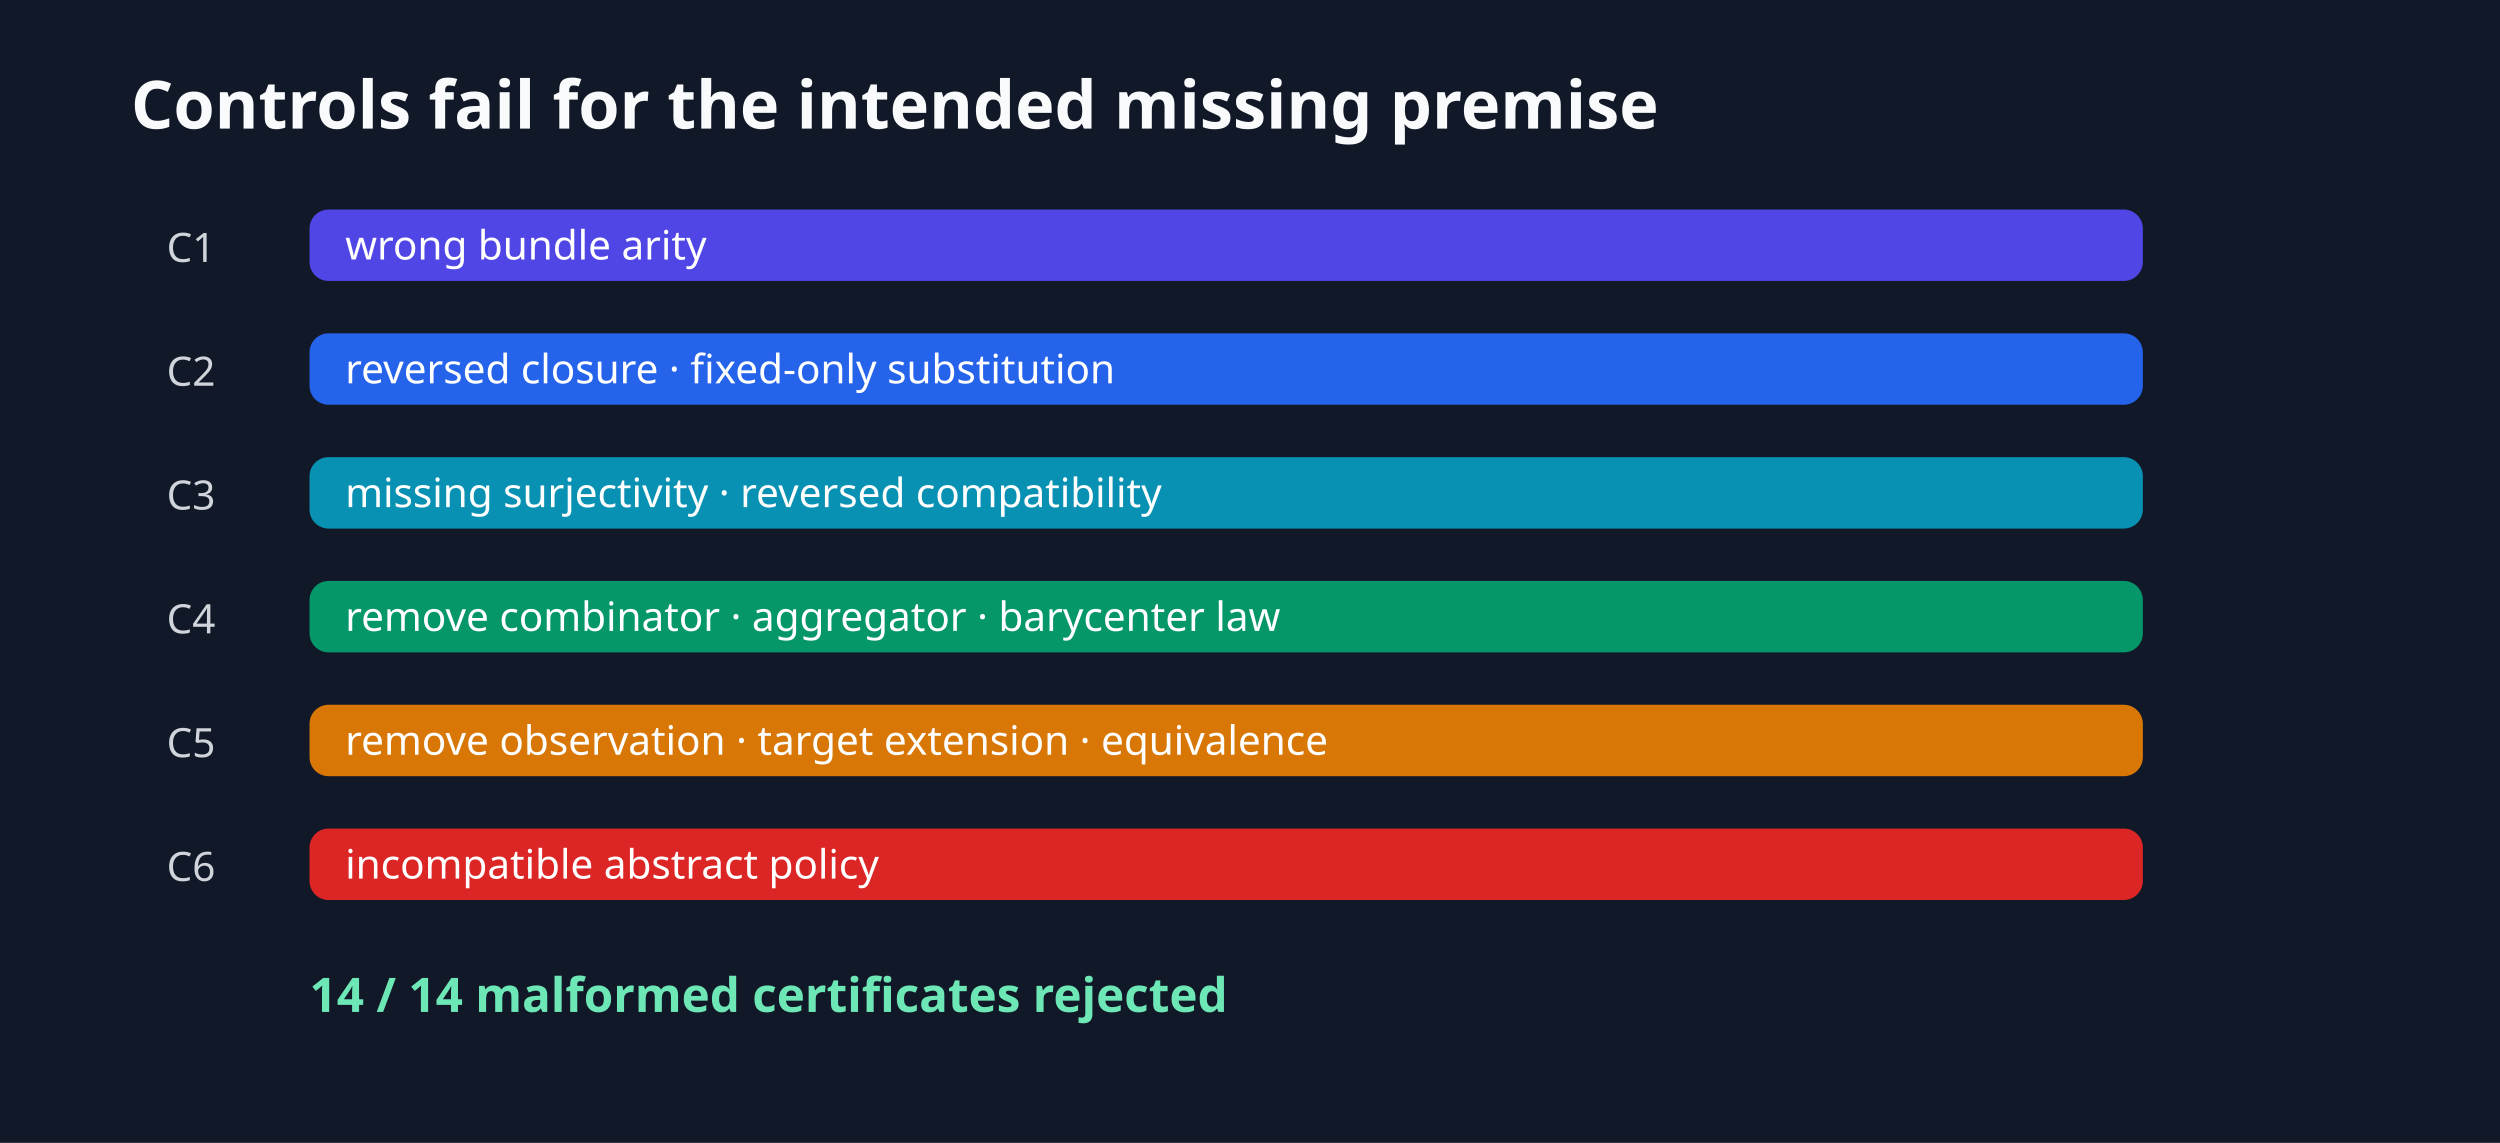
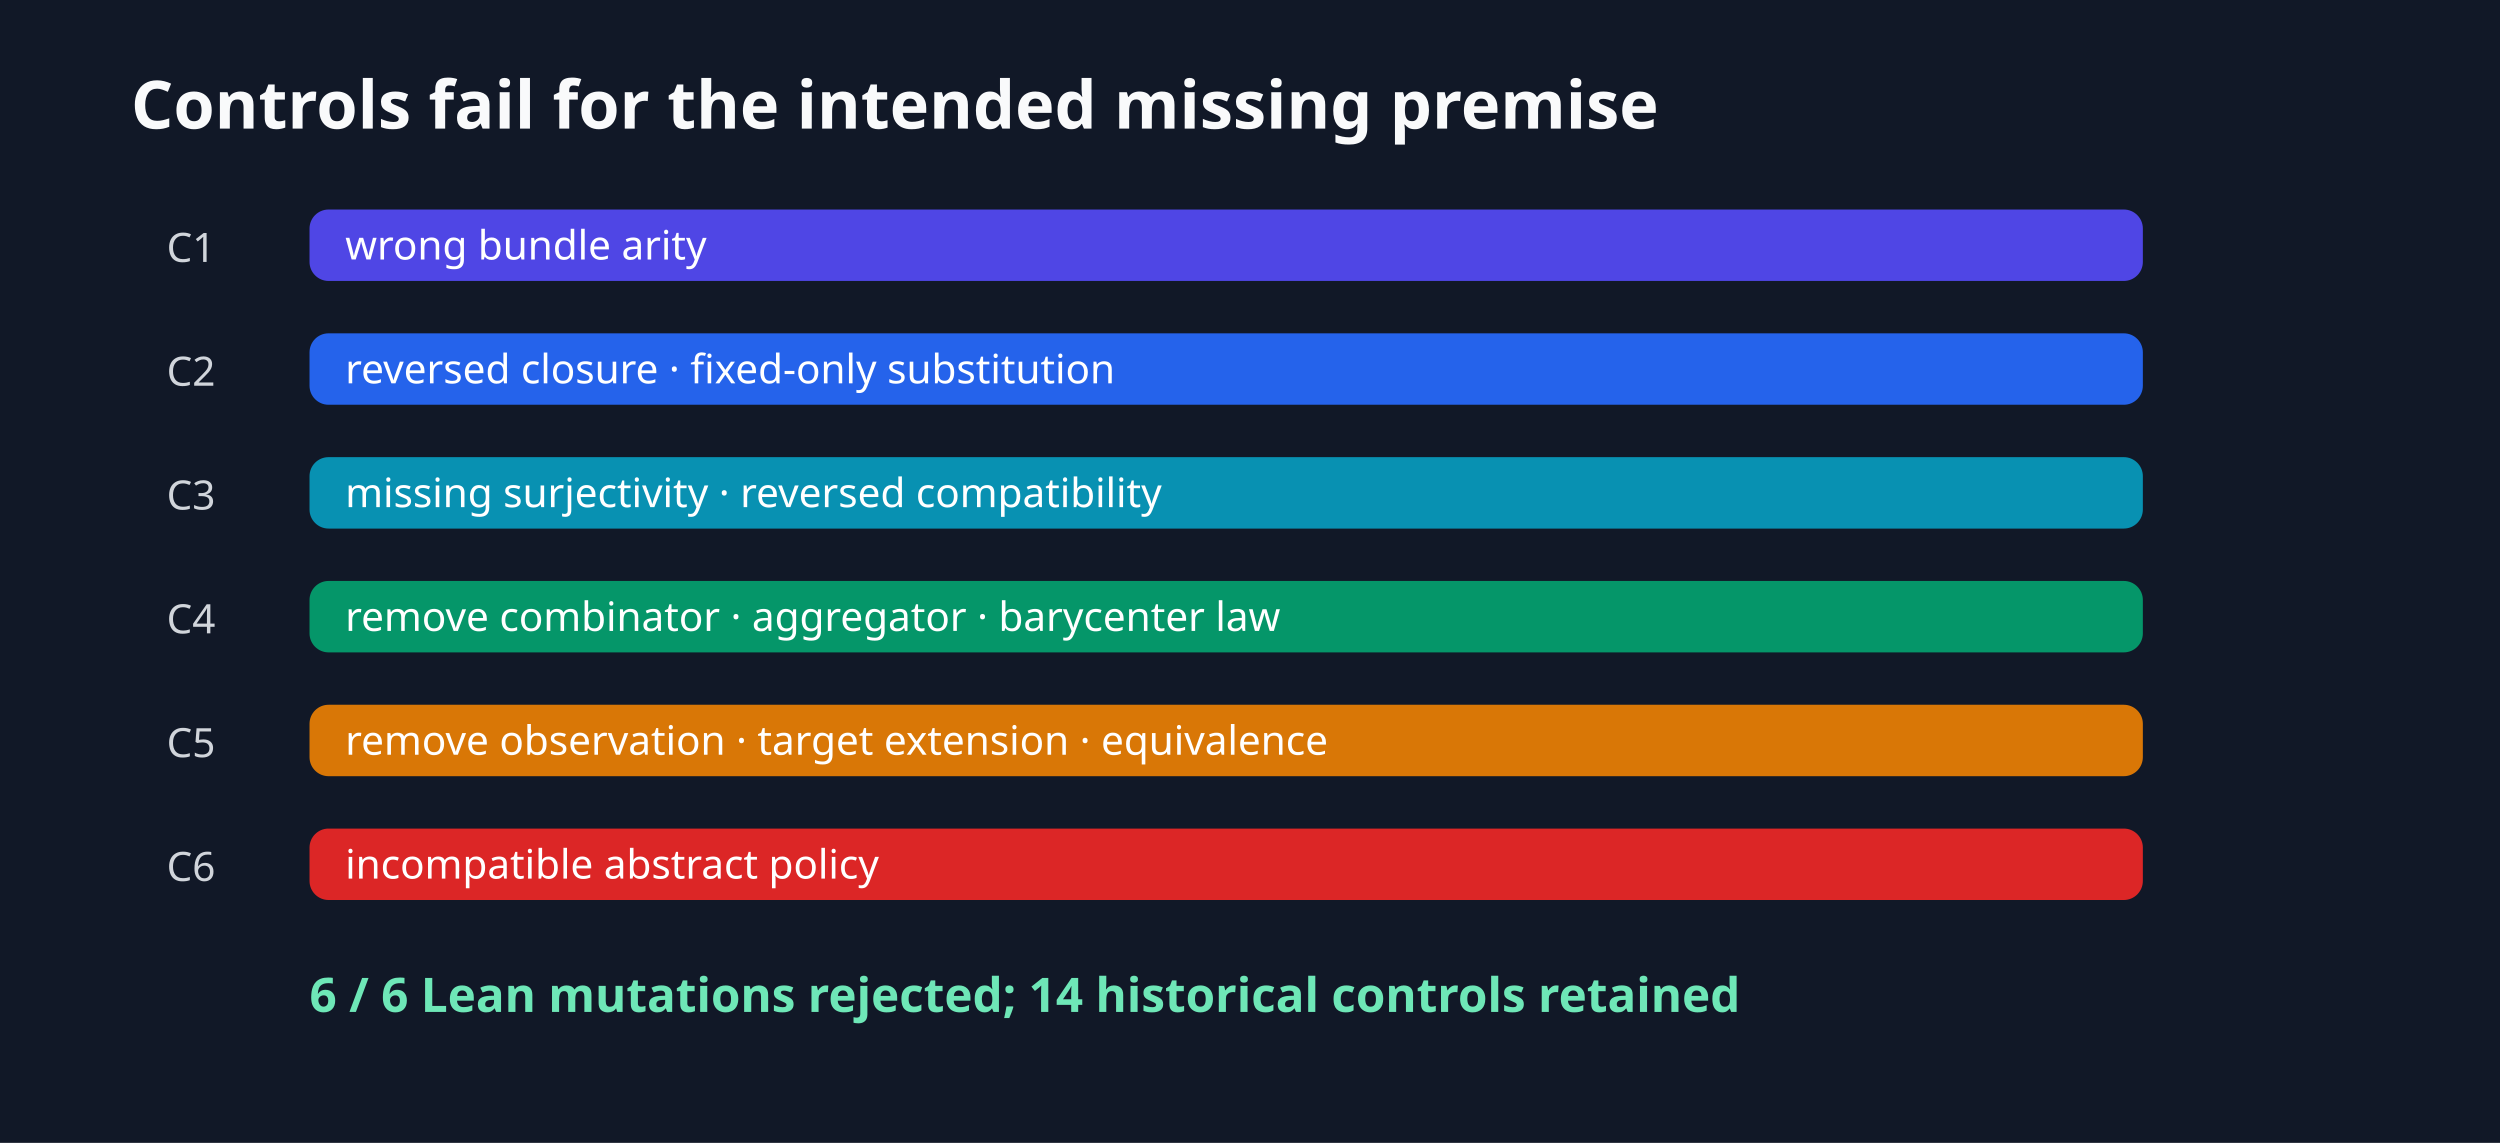
<svg xmlns="http://www.w3.org/2000/svg" width="1050" height="480" viewBox="0 0 1050 480">
  <rect width="1050" height="480" fill="#111827" />
  <text x="55" y="54" fill="#f9fafb" font-family="sans-serif" font-size="28" font-weight="700">Controls fail for the intended missing premise</text>
  <g font-family="sans-serif" font-size="17">
    <text x="70" y="110" fill="#d1d5db">C1</text>
    <rect x="130" y="88" width="770" height="30" rx="8" fill="#4f46e5" />
    <text x="145" y="109" fill="white">wrong bundle arity</text>
    <text x="70" y="162" fill="#d1d5db">C2</text>
    <rect x="130" y="140" width="770" height="30" rx="8" fill="#2563eb" />
    <text x="145" y="161" fill="white">reversed closure · fixed-only substitution</text>
    <text x="70" y="214" fill="#d1d5db">C3</text>
    <rect x="130" y="192" width="770" height="30" rx="8" fill="#0891b2" />
    <text x="145" y="213" fill="white">missing surjectivity · reversed compatibility</text>
    <text x="70" y="266" fill="#d1d5db">C4</text>
    <rect x="130" y="244" width="770" height="30" rx="8" fill="#059669" />
    <text x="145" y="265" fill="white">remove combinator · aggregator · barycenter law</text>
    <text x="70" y="318" fill="#d1d5db">C5</text>
    <rect x="130" y="296" width="770" height="30" rx="8" fill="#d97706" />
    <text x="145" y="317" fill="white">remove observation · target extension · equivalence</text>
    <text x="70" y="370" fill="#d1d5db">C6</text>
    <rect x="130" y="348" width="770" height="30" rx="8" fill="#dc2626" />
    <text x="145" y="369" fill="white">incompatible abstract policy</text>
-     <text x="130" y="425" fill="#6ee7b7" font-size="20" font-weight="700">14 / 14 malformed certificates rejected</text>
+     <text x="130" y="425" fill="#6ee7b7" font-size="20" font-weight="700">6 / 6 Lean mutations rejected; 14 historical controls retained</text>
  </g>
</svg>
